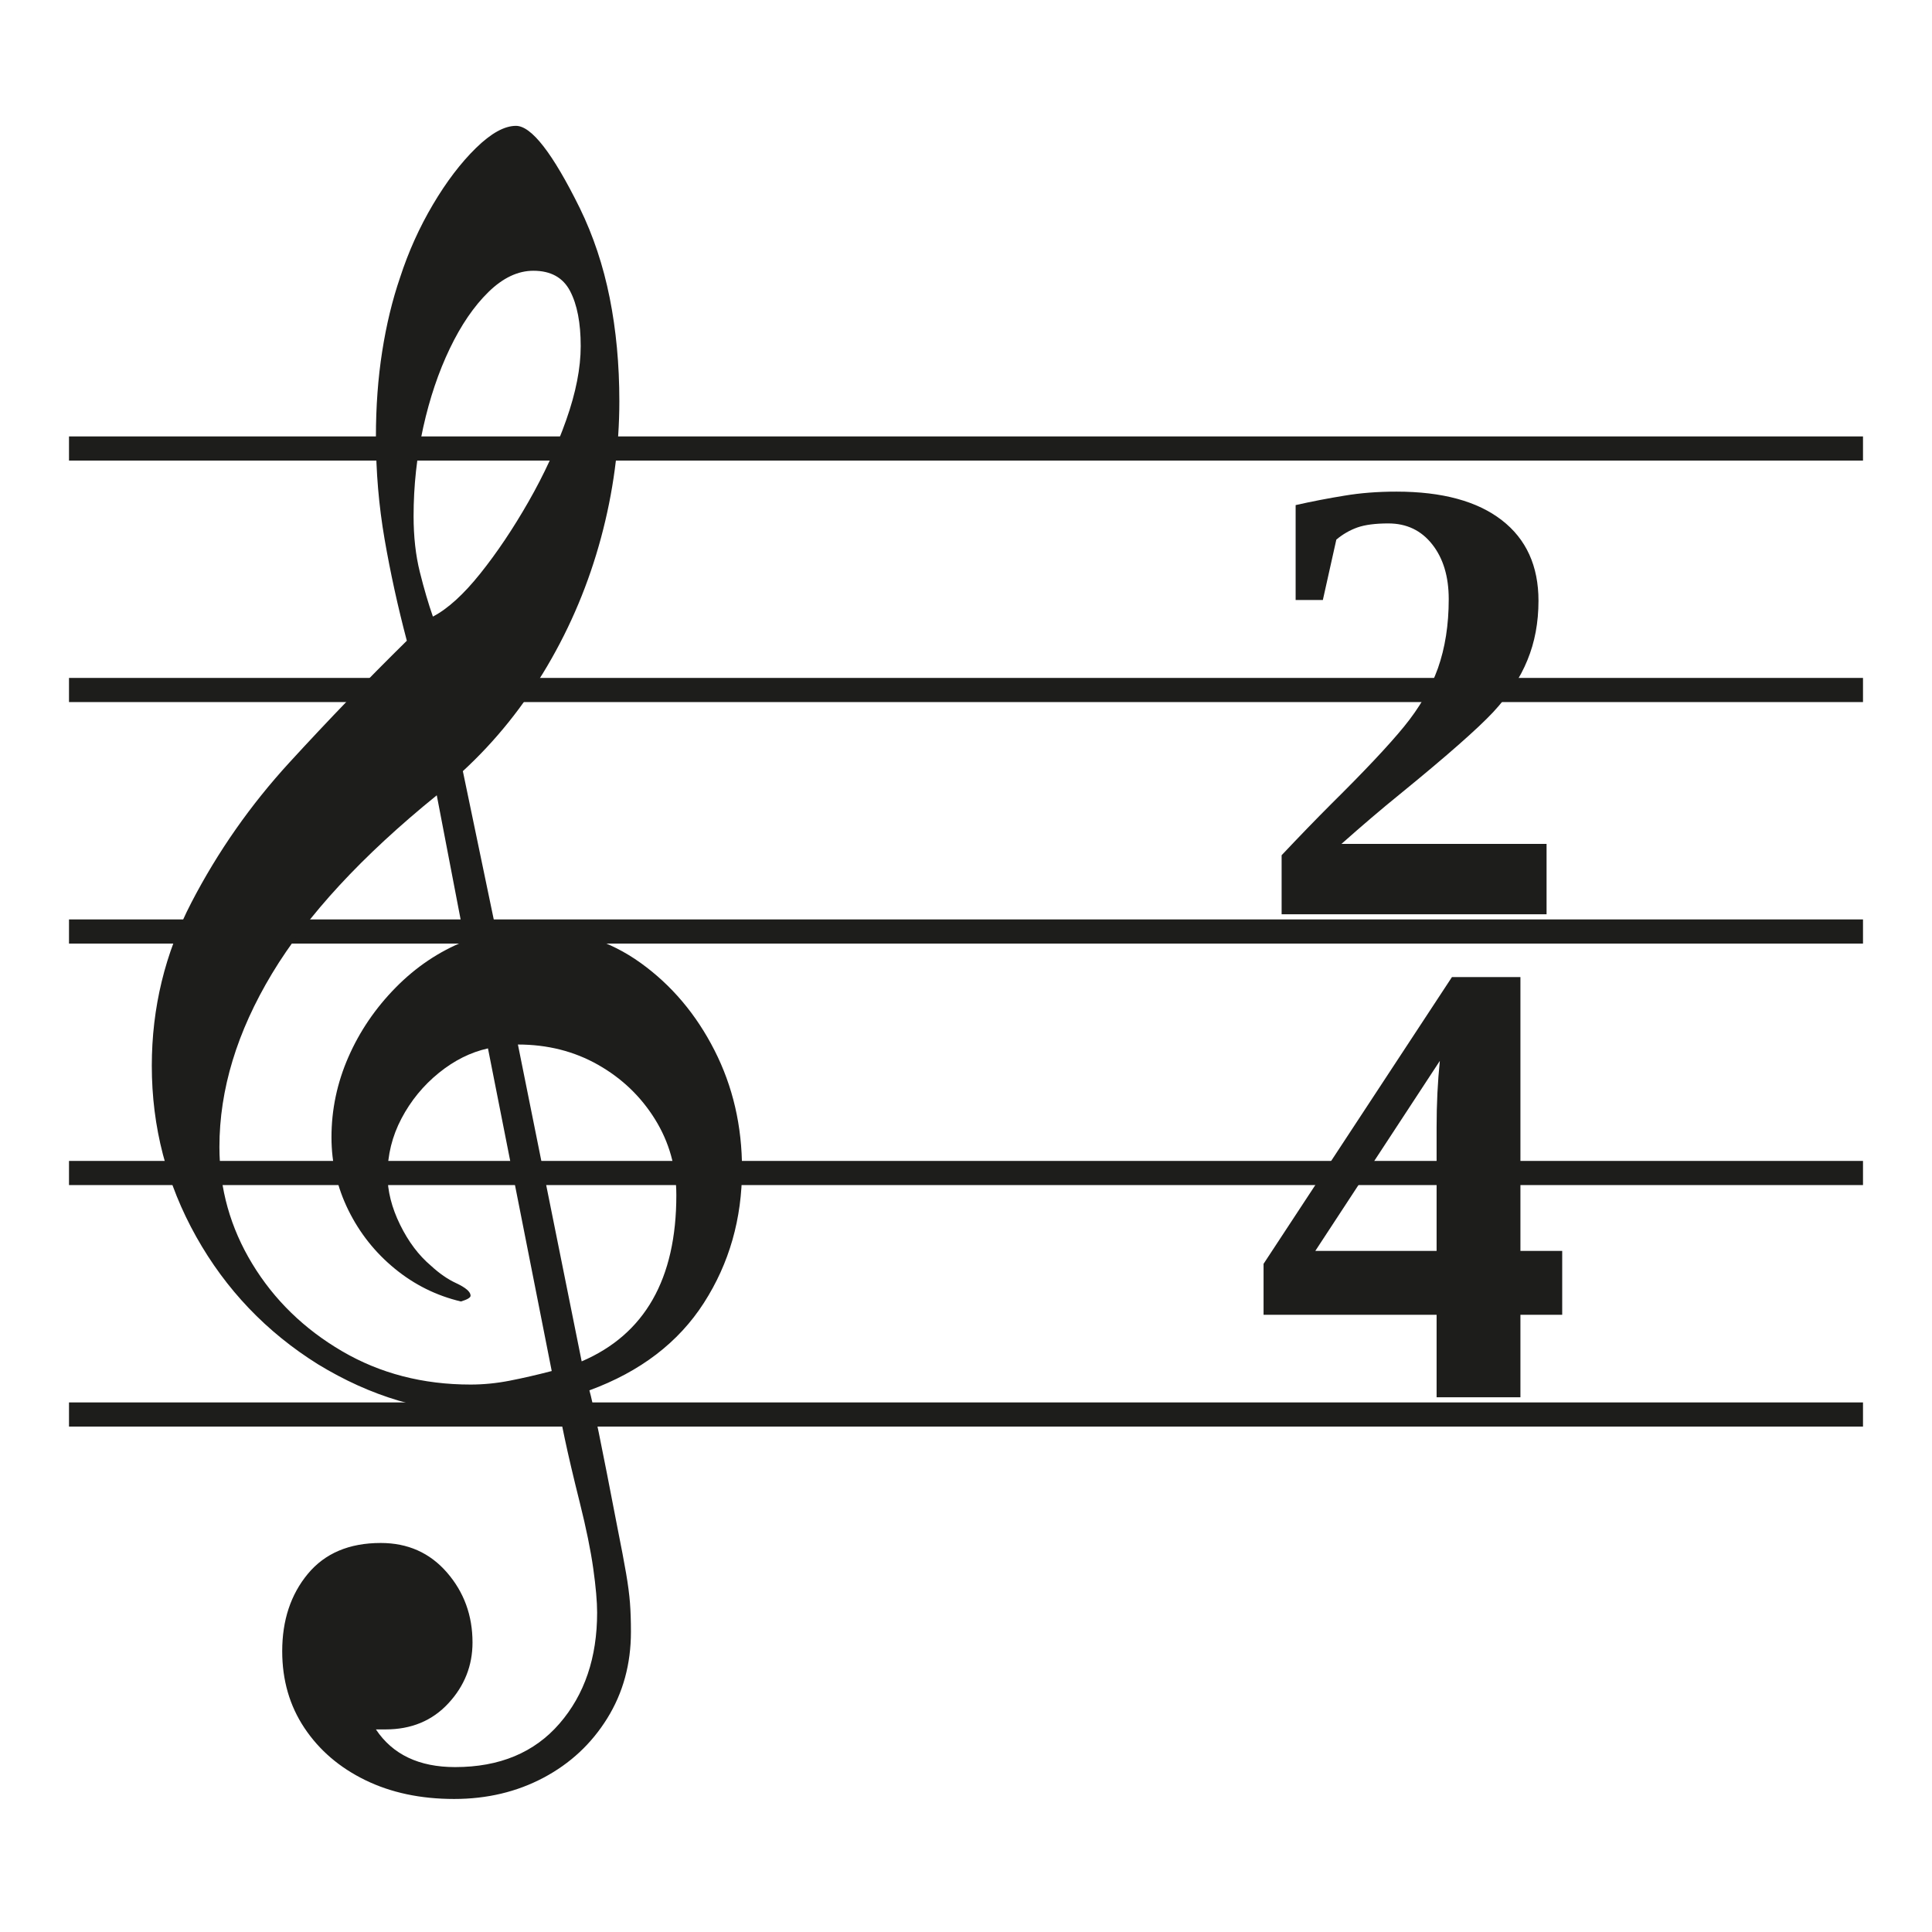
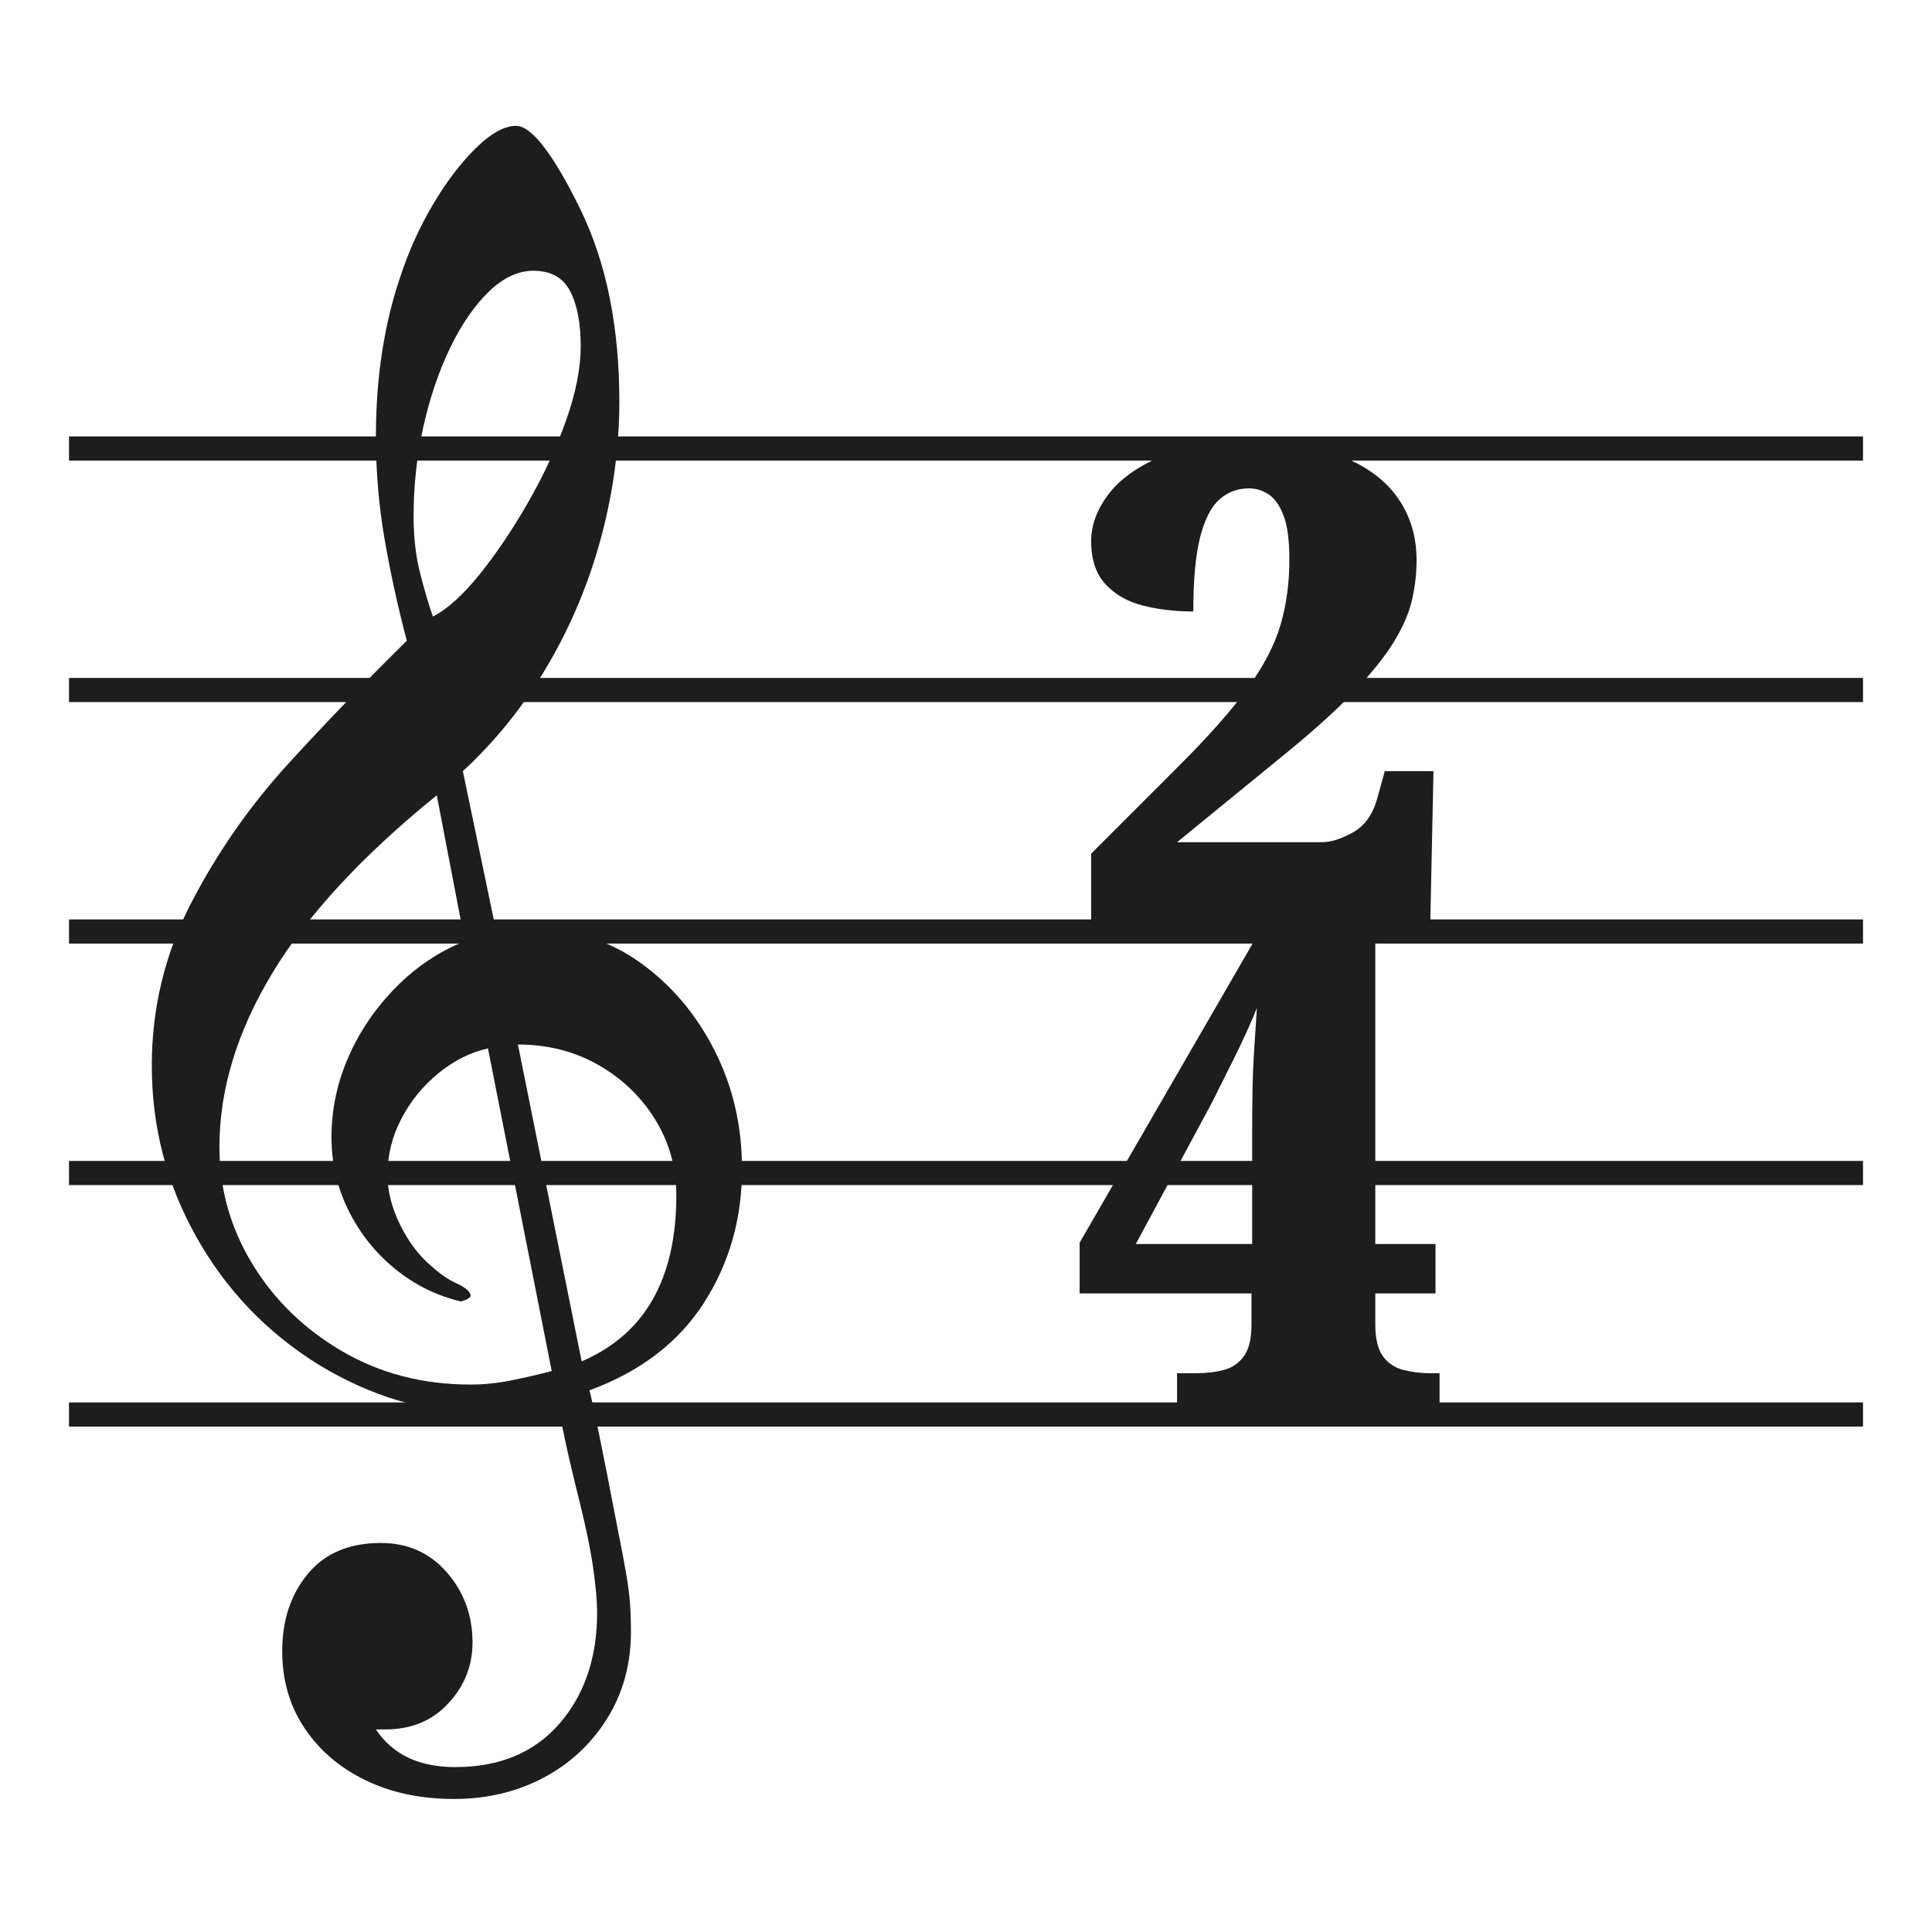
<svg xmlns="http://www.w3.org/2000/svg" width="112" height="112" viewBox="0 0 112 112" role="img" aria-label="Signature rythmique 2/4">
  <rect width="112" height="112" fill="#fff" />
  <line x1="4" y1="26" x2="108" y2="26" stroke="#1d1d1b" stroke-width="1.4" />
  <line x1="4" y1="40" x2="108" y2="40" stroke="#1d1d1b" stroke-width="1.4" />
  <line x1="4" y1="54" x2="108" y2="54" stroke="#1d1d1b" stroke-width="1.4" />
  <line x1="4" y1="68" x2="108" y2="68" stroke="#1d1d1b" stroke-width="1.4" />
  <line x1="4" y1="82" x2="108" y2="82" stroke="#1d1d1b" stroke-width="1.4" />
  <path transform="translate(6 82) scale(0.056 -0.056)" fill="#1d1d1b" d="M314 801Q300 854 291.0 906.0Q282 958 282 1012Q282 1059 288.5 1100.5Q295 1142 307 1177Q320 1217 341.0 1252.5Q362 1288 385.5 1311.0Q409 1334 427 1334Q451 1334 493 1249Q514 1206 524.0 1156.0Q534 1106 534 1049Q534 978 515.0 907.5Q496 837 459.5 775.0Q423 713 372 666L407 498Q422 500 432.0 501.0Q442 502 447 502Q508 502 556.0 467.5Q604 433 632.5 377.0Q661 321 661 254Q661 177 621.5 115.5Q582 54 503 25Q508 8 532 -117Q538 -147 541.0 -164.5Q544 -182 545.0 -195.0Q546 -208 546 -225Q546 -275 521.5 -314.5Q497 -354 455.5 -376.0Q414 -398 363 -398Q311 -398 271.0 -378.5Q231 -359 208.0 -324.5Q185 -290 185 -245Q185 -197 211.5 -165.0Q238 -133 287 -133Q329 -133 355.5 -163.5Q382 -194 382 -236Q382 -272 357.0 -299.0Q332 -326 292 -326H282Q308 -365 364 -365Q433 -365 472.0 -320.0Q511 -275 511 -205Q511 -188 507.0 -159.5Q503 -131 493 -91Q483 -51 477.5 -25.0Q472 1 470 12Q436 2 390 2Q304 2 222 52Q142 102 96.0 184.0Q50 266 50 361Q50 451 91 530Q132 609 192.5 675.0Q253 741 314 801ZM341 826Q364 838 390.0 870.5Q416 903 440.0 945.0Q464 987 479.0 1029.5Q494 1072 494 1106Q494 1142 483.0 1163.0Q472 1184 445 1184Q421 1184 398.5 1162.0Q376 1140 358.5 1103.5Q341 1067 331.0 1022.0Q321 977 321 930Q321 898 327.5 872.0Q334 846 341 826ZM398 379Q371 373 347.0 353.5Q323 334 308.5 306.5Q294 279 294 248Q294 223 307.0 196.5Q320 170 339 154Q352 142 365 136Q380 129 380 123Q380 120 370 117Q332 126 301.5 151.0Q271 176 253.5 211.5Q236 247 236 287Q236 330 253.5 370.0Q271 410 302.5 442.0Q334 474 374 490L345 641Q229 547 174.5 456.5Q120 366 120 277Q120 212 154.0 156.0Q188 100 247.0 65.5Q306 31 380 31Q400 31 420.5 35.0Q441 39 464 45ZM495 55Q593 97 593 227Q593 270 571.0 305.5Q549 341 512.0 362.0Q475 383 429 383Z" />
-   <g font-family="Georgia, 'Times New Roman', 'DejaVu Serif', serif" font-weight="700" font-size="37.0" fill="#1d1d1b" text-anchor="middle">
-     <text x="82" y="53">2</text>
-     <text x="82" y="81">4</text>
-   </g>
+   <path transform="translate(62.00 54) scale(0.03922 -0.03922)" fill="#1d1d1b" d="M32 0V115L162 245Q228 311 263.5 360.0Q299 409 312.0 453.5Q325 498 325 550Q325 592 316.5 614.5Q308 637 294.5 646.0Q281 655 265 655Q240 655 221.5 638.5Q203 622 193.0 582.5Q183 543 183 473Q144 473 109.5 481.5Q75 490 53.5 513.0Q32 536 32 577Q32 612 57.0 645.5Q82 679 134.0 701.5Q186 724 265 724Q348 724 403.0 702.0Q458 680 485.5 640.5Q513 601 513 549Q513 520 506.5 491.0Q500 462 480.0 429.0Q460 396 420.0 354.0Q380 312 312 257L159 132H373Q393 132 419.0 146.5Q445 161 455 197L466 237H538L533 0Z" />
+   <path transform="translate(62.00 82) scale(0.03922 -0.03922)" fill="#1d1d1b" d="M159 0V61H187Q210 61 228.5 66.0Q247 71 258.0 86.5Q269 102 269 133V179H15V254L281 714H452V252H541V179H452V133Q452 102 463.0 86.5Q474 71 493.0 66.0Q512 61 534 61H547V0ZM98 252H270V420Q270 449 270.5 479.0Q271 509 273.0 539.5Q275 570 277 601Q272 588 262.5 567.0Q253 546 242 524L210 460Z" />
</svg>
